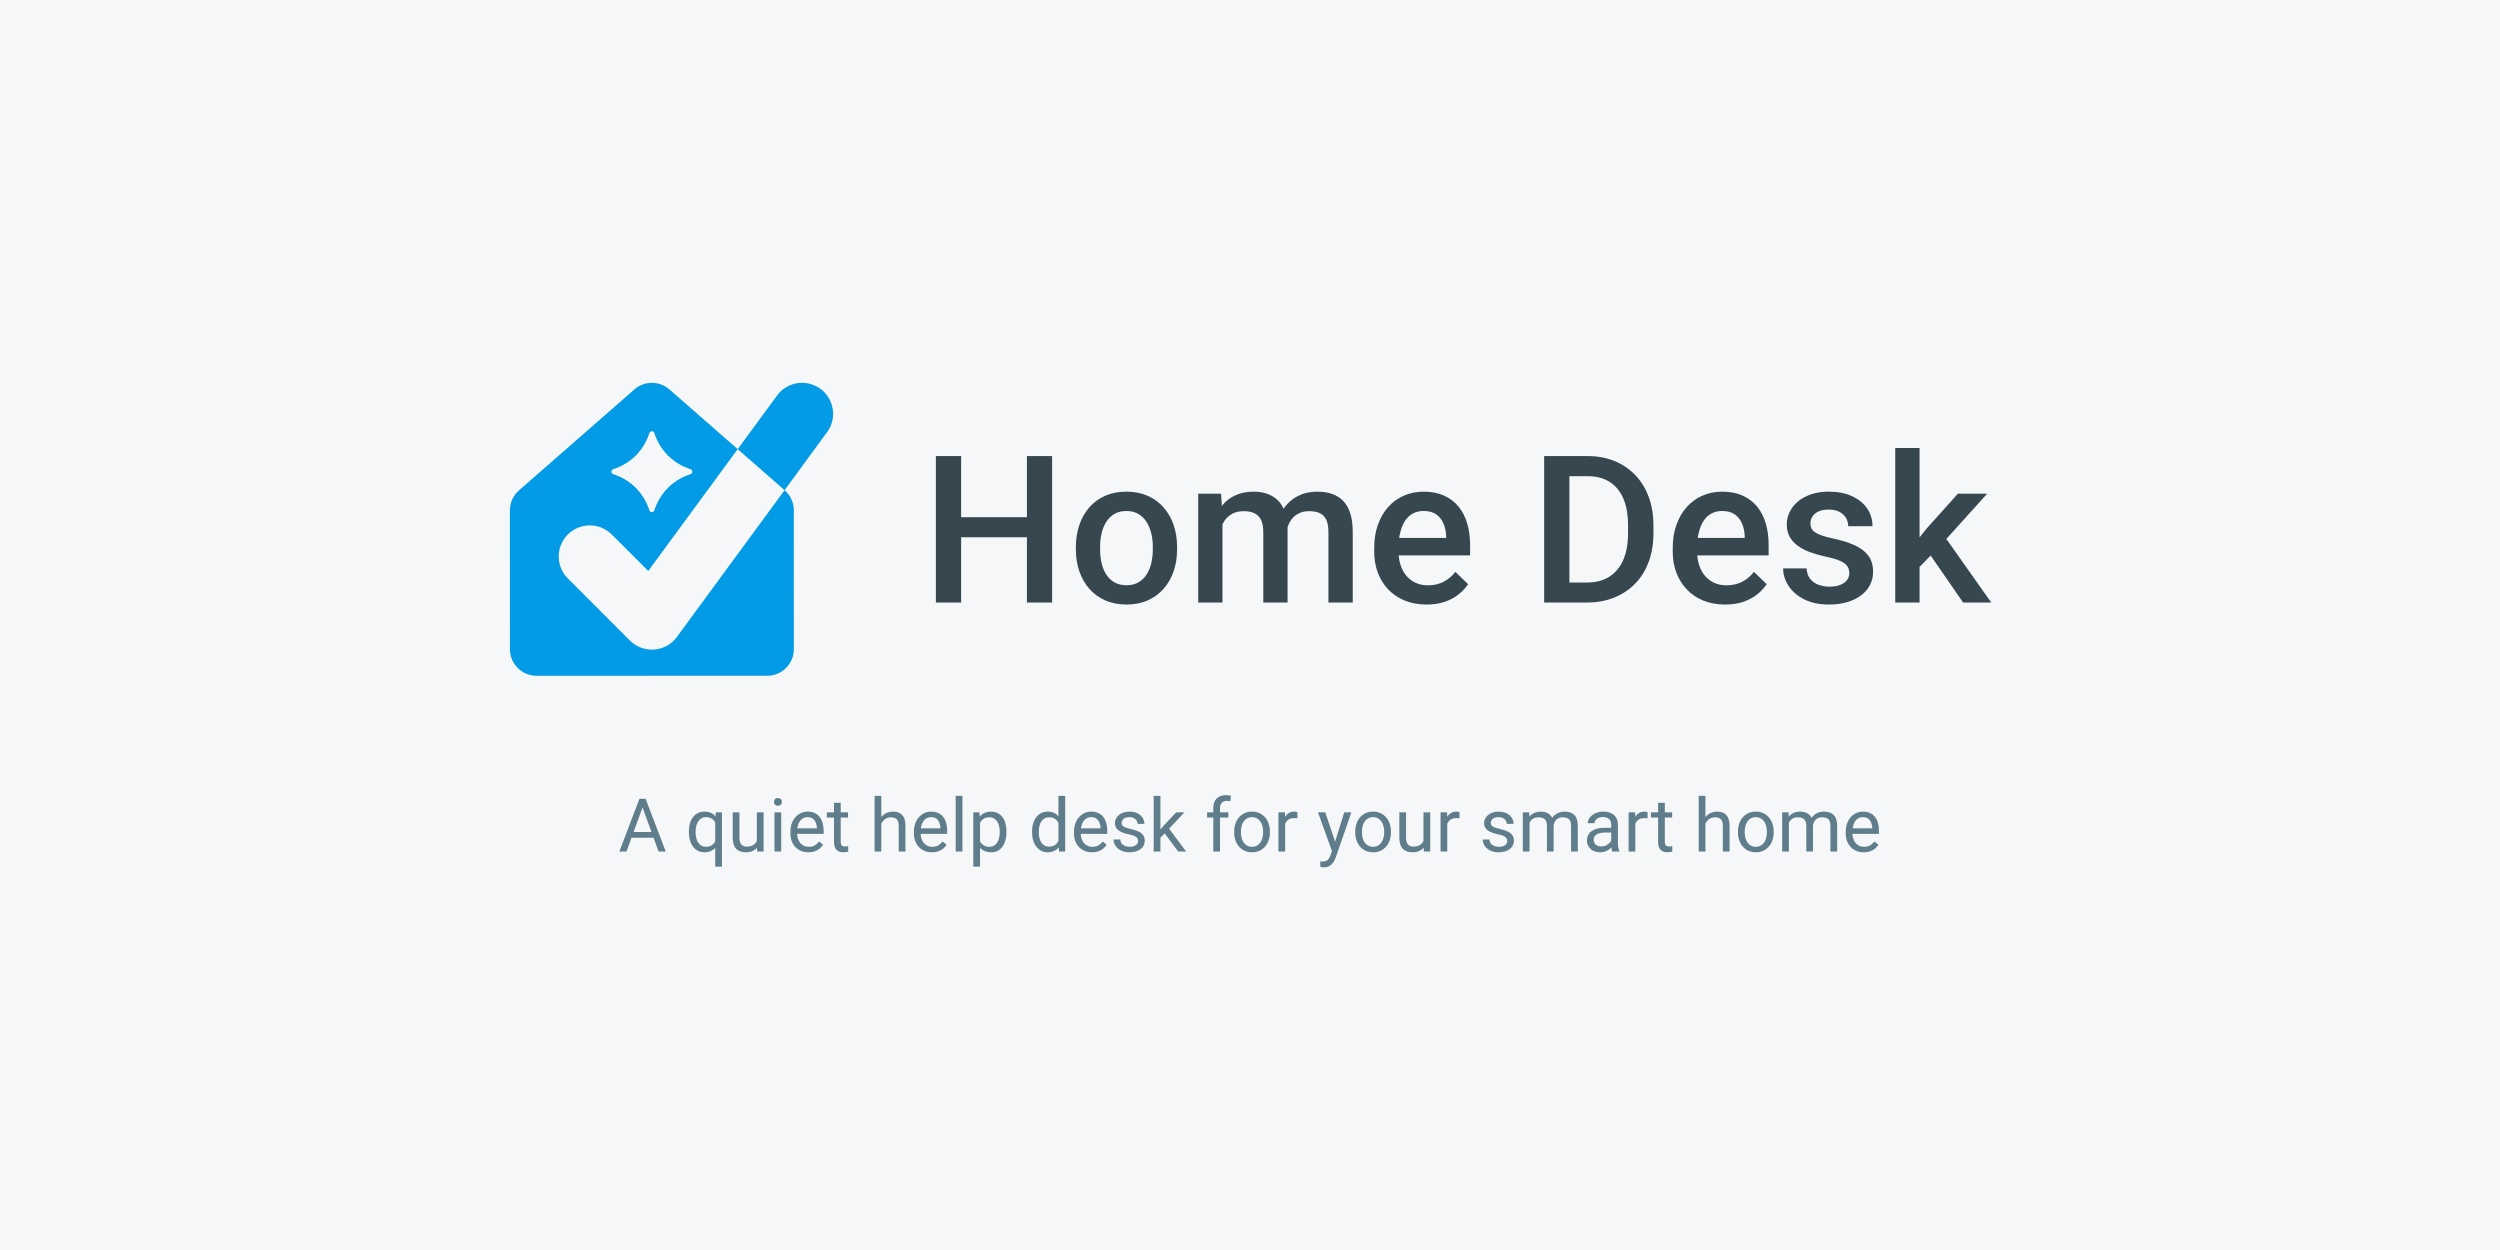
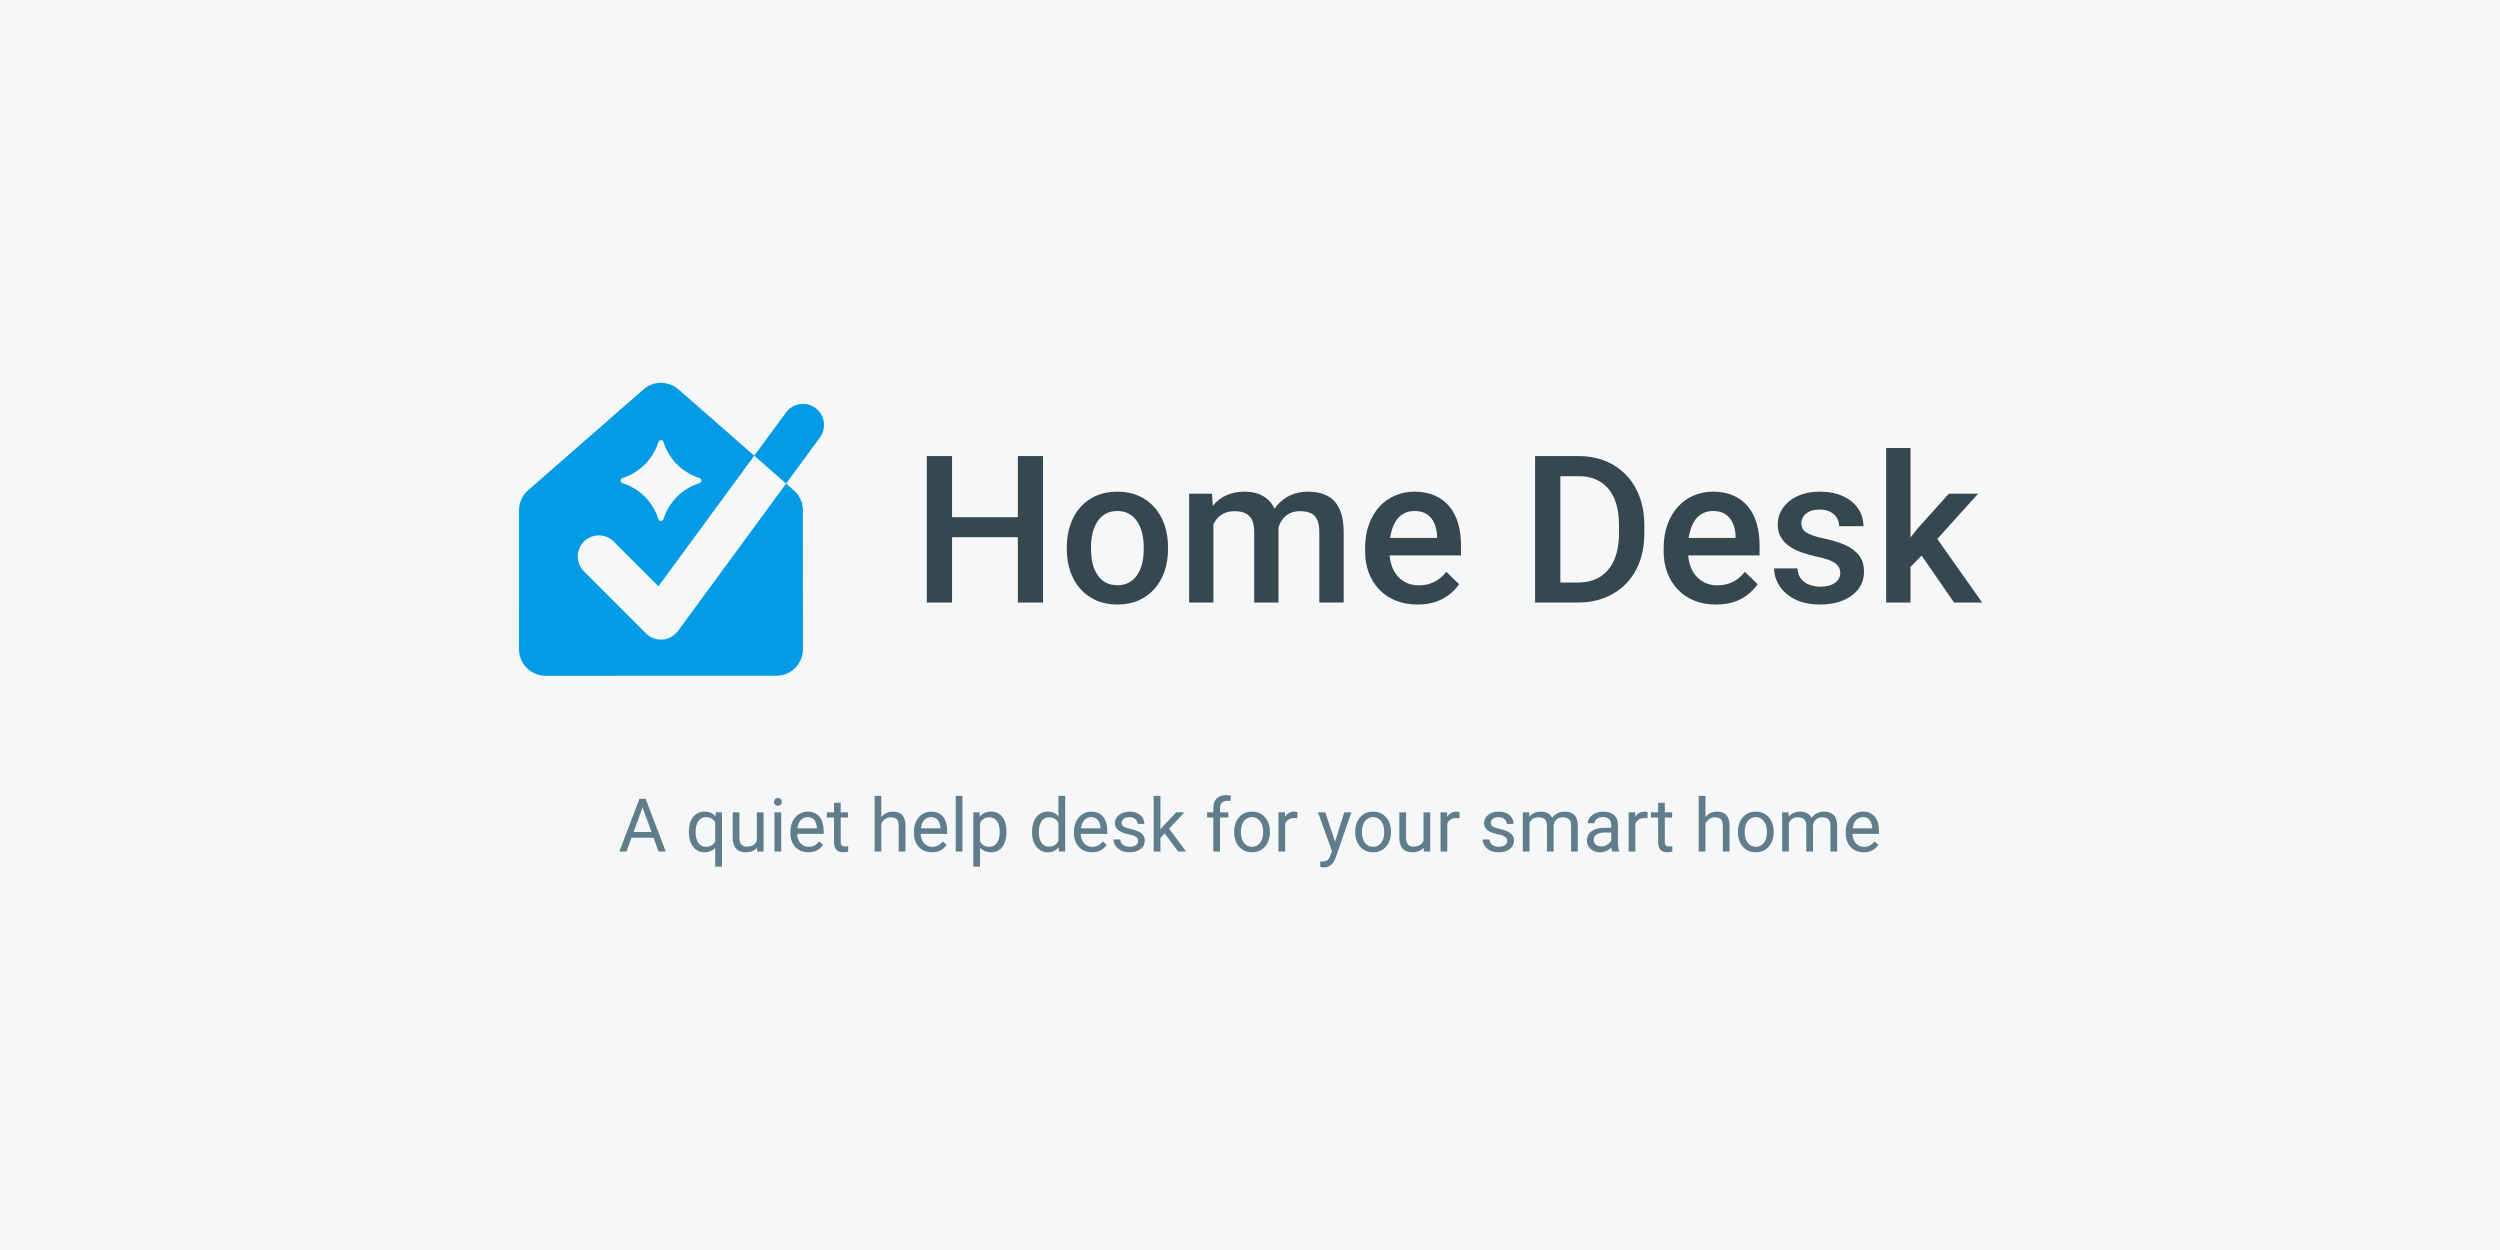
<svg xmlns="http://www.w3.org/2000/svg" viewBox="0 0 1280.00 640.00" width="1280" height="640">
  <rect width="1280" height="640" fill="#f5f7f9" />
-   <g transform="translate(261.0616,196.0) scale(2.27175)">
-     <path fill="#039be5" fill-rule="evenodd" d="M71.75 10.76 72.19 9.96 72.37 9.54 72.65 8.66 72.81 7.76 72.85 6.85 72.77 5.94 72.57 5.04 72.26 4.18 72.06 3.77 71.59 2.99 71.01 2.27 70.69 1.94 69.99 1.35 69.22 0.86 68.39 0.48 67.52 0.20 66.61 0.04 65.70 0 65.24 0.02 64.34 0.16 63.89 0.28 63.03 0.59 62.22 1.01 61.47 1.54 61.12 1.84 60.49 2.50 51.34 14.95 61.91 24.20ZM35 0.80 34.29 0.46 33.55 0.20 32.78 0.05 32 0 31.61 0.01 30.83 0.12 30.45 0.20 29.71 0.46 29 0.80 28.35 1.24 2.05 24.24 1.49 24.79 1.24 25.09 0.81 25.75 0.62 26.09 0.32 26.82 0.12 27.58 0.01 28.36 0 28.75 0.01 60.42 0.12 61.20 0.32 61.96 0.62 62.68 1.01 63.36 1.49 63.98 2.04 64.54 2.67 65.02 3.35 65.41 4.07 65.71 4.83 65.91 5.22 65.98 6 66.03 58.39 66.02 59.17 65.91 59.93 65.71 60.65 65.41 61.33 65.02 61.96 64.54 62.51 63.98 62.99 63.36 63.38 62.68 63.68 61.96 63.80 61.58 63.95 60.81 64 60.03 63.99 28.36 63.88 27.58 63.80 27.20 63.68 26.82 63.38 26.09 63.19 25.75 62.76 25.09 62.24 24.50 61.91 24.20 37.64 57.27 37.36 57.63 37.05 57.98 36.71 58.30 36.36 58.60 35.99 58.88 35.60 59.13 35.19 59.36 34.77 59.56 34.34 59.72 33.90 59.87 33.45 59.98 32.99 60.06 32.53 60.11 32.07 60.13 31.61 60.12 31.14 60.08 30.69 60 30.23 59.90 29.79 59.77 29.35 59.61 28.93 59.42 28.52 59.20 28.13 58.96 27.75 58.69 27.39 58.40 27.05 58.08 13.05 44.08 12.45 43.39 12.18 43.02 11.72 42.22 11.37 41.38 11.24 40.94 11.06 40.04 11 39.13 11.06 38.21 11.24 37.32 11.53 36.45 11.94 35.63 12.45 34.87 13.05 34.18 13.74 33.57 14.50 33.07 15.32 32.66 16.19 32.37 17.09 32.19 18 32.13 18.91 32.19 19.37 32.26 20.25 32.50 20.68 32.66 21.50 33.07 22.26 33.57 22.95 34.18 31.18 42.41 51.34 14.95 35.95 1.49 35.33 1.01ZM23.95 19.24 24.70 18.92 25.45 18.56 26.23 18.10 26.98 17.59 27.68 17.03 28.38 16.39 29 15.71 29.58 14.99 30.09 14.24 30.52 13.50 30.90 12.73 31.21 11.98 31.43 11.32 31.50 11.18 31.61 11.07 31.74 10.98 31.88 10.93 32.04 10.92 32.19 10.95 32.33 11.02 32.42 11.09 32.52 11.22 32.79 11.98 33.10 12.73 33.48 13.50 33.93 14.26 34.44 15.01 35 15.71 35.62 16.39 36.32 17.03 37.04 17.60 37.79 18.11 38.53 18.55 39.30 18.92 40.05 19.24 40.70 19.46 40.84 19.53 40.96 19.63 41.05 19.76 41.10 19.91 41.11 20.07 41.08 20.22 41.03 20.33 40.93 20.45 40.81 20.55 40.05 20.82 39.30 21.13 38.53 21.51 37.77 21.95 37.02 22.47 36.32 23.02 35.64 23.65 35 24.35 34.42 25.07 33.91 25.82 33.48 26.56 33.10 27.33 32.79 28.08 32.57 28.73 32.50 28.87 32.39 28.99 32.26 29.08 32.12 29.13 31.96 29.14 31.81 29.11 31.70 29.06 31.58 28.96 31.48 28.84 31.21 28.08 30.90 27.33 30.52 26.56 30.07 25.80 29.56 25.05 29 24.35 28.36 23.65 27.68 23.02 26.96 22.45 26.21 21.94 25.47 21.51 24.70 21.13 23.95 20.82 23.26 20.58 23.12 20.50 23.01 20.39 22.92 20.22 22.89 20.03 22.92 19.84 23.01 19.66 23.12 19.55 23.22 19.49Z" />
-     <path fill="#37474f" d="M101.7 16.51V30.29H116.53V16.51H122.2V49.52H116.53V34.81H101.7V49.52H96.01V16.51ZM127.56 37.53V37Q127.56 34.35 128.33 32.07Q129.1 29.79 130.56 28.11Q132.02 26.42 134.14 25.47Q136.26 24.53 138.94 24.53Q141.64 24.53 143.76 25.47Q145.88 26.42 147.35 28.11Q148.83 29.79 149.6 32.07Q150.37 34.35 150.37 37V37.53Q150.37 40.18 149.6 42.45Q148.83 44.71 147.35 46.4Q145.88 48.09 143.77 49.03Q141.66 49.97 138.99 49.97Q136.29 49.97 134.17 49.03Q132.05 48.09 130.57 46.4Q129.1 44.71 128.33 42.45Q127.56 40.18 127.56 37.53ZM133.02 37V37.53Q133.02 39.18 133.36 40.66Q133.7 42.13 134.43 43.24Q135.15 44.35 136.29 44.99Q137.42 45.62 138.99 45.62Q140.5 45.62 141.63 44.99Q142.75 44.35 143.48 43.24Q144.2 42.13 144.55 40.66Q144.9 39.18 144.9 37.53V37Q144.9 35.37 144.55 33.91Q144.2 32.45 143.46 31.31Q142.73 30.18 141.6 29.53Q140.48 28.89 138.94 28.89Q137.4 28.89 136.28 29.53Q135.15 30.18 134.43 31.31Q133.7 32.45 133.36 33.91Q133.02 35.37 133.02 37ZM160.6 31.88V49.52H155.13V24.99H160.28L160.46 27.73Q161.64 26.23 163.41 25.4Q165.22 24.53 167.63 24.53Q169.31 24.53 170.7 25.02Q172.09 25.51 173.14 26.55Q173.89 27.3 174.36 28.37Q174.59 28.07 174.84 27.75Q176.04 26.26 177.83 25.4Q179.62 24.53 181.94 24.53Q183.82 24.53 185.3 25.04Q186.79 25.55 187.83 26.64Q188.87 27.73 189.42 29.47Q189.96 31.2 189.96 33.65V49.52H184.48V33.63Q184.48 31.77 183.94 30.75Q183.41 29.73 182.43 29.33Q181.46 28.93 180.1 28.93Q178.83 28.93 177.87 29.4Q176.9 29.86 176.24 30.68Q175.59 31.52 175.27 32.58Q175.27 32.88 175.27 33.17V49.52H169.8V33.65Q169.8 31.86 169.27 30.84Q168.74 29.82 167.75 29.37Q166.77 28.93 165.41 28.93Q163.86 28.93 162.79 29.52Q161.71 30.11 161.03 31.13Q160.8 31.49 160.6 31.88ZM206.59 49.97Q203.87 49.97 201.68 49.08Q199.49 48.18 197.96 46.57Q196.43 44.96 195.61 42.79Q194.8 40.61 194.8 38.09V37.19Q194.8 34.31 195.64 31.97Q196.47 29.64 197.97 27.97Q199.47 26.3 201.51 25.42Q203.55 24.53 205.93 24.53Q208.56 24.53 210.53 25.42Q212.51 26.3 213.81 27.9Q215.11 29.5 215.76 31.7Q216.41 33.9 216.41 36.55V38.89H200.31Q200.4 40.04 200.74 41.06Q201.17 42.45 202.03 43.47Q202.89 44.49 204.12 45.07Q205.34 45.64 206.9 45.64Q208.88 45.64 210.42 44.85Q211.96 44.06 213.09 42.61L215.97 45.39Q215.18 46.55 213.91 47.61Q212.64 48.66 210.82 49.32Q208.99 49.97 206.59 49.97ZM200.42 34.96H211.01V34.53Q210.96 33.06 210.43 31.77Q209.9 30.47 208.81 29.68Q207.72 28.89 205.91 28.89Q204.55 28.89 203.49 29.47Q202.44 30.04 201.73 31.13Q201.03 32.22 200.67 33.74Q200.51 34.33 200.42 34.96ZM242.69 49.52H233.1V16.51H242.9Q246.19 16.51 248.91 17.61Q251.63 18.71 253.61 20.77Q255.6 22.83 256.66 25.71Q257.73 28.59 257.73 32.15V33.9Q257.73 37.46 256.66 40.34Q255.6 43.22 253.6 45.27Q251.6 47.32 248.85 48.42Q246.09 49.52 242.69 49.52ZM238.79 45.01H242.69Q245.75 45.01 247.83 43.67Q249.9 42.33 250.96 39.84Q252.01 37.35 252.01 33.9V32.11Q252.01 29.43 251.41 27.37Q250.81 25.3 249.64 23.9Q248.48 22.49 246.79 21.77Q245.1 21.04 242.9 21.04H238.79ZM273.88 49.97Q271.15 49.97 268.97 49.08Q266.78 48.18 265.25 46.57Q263.72 44.96 262.9 42.79Q262.08 40.61 262.08 38.09V37.19Q262.08 34.31 262.92 31.97Q263.76 29.64 265.26 27.97Q266.76 26.3 268.8 25.42Q270.84 24.53 273.22 24.53Q275.85 24.53 277.82 25.42Q279.79 26.3 281.1 27.9Q282.4 29.5 283.05 31.7Q283.69 33.9 283.69 36.55V38.89H267.59Q267.69 40.04 268.03 41.06Q268.46 42.45 269.32 43.47Q270.18 44.49 271.4 45.07Q272.63 45.64 274.19 45.64Q276.17 45.64 277.71 44.85Q279.25 44.06 280.38 42.61L283.26 45.39Q282.47 46.55 281.2 47.61Q279.93 48.66 278.1 49.32Q276.28 49.97 273.88 49.97ZM267.71 34.96H278.3V34.53Q278.25 33.06 277.72 31.77Q277.19 30.47 276.1 29.68Q275.01 28.89 273.2 28.89Q271.83 28.89 270.78 29.47Q269.73 30.04 269.02 31.13Q268.32 32.22 267.96 33.74Q267.8 34.33 267.71 34.96ZM301.88 42.88Q301.88 42.06 301.47 41.39Q301.07 40.72 299.92 40.18Q298.78 39.64 296.55 39.18Q294.6 38.75 292.98 38.15Q291.36 37.55 290.21 36.69Q289.05 35.83 288.41 34.65Q287.78 33.47 287.78 31.93Q287.78 30.43 288.44 29.09Q289.09 27.75 290.32 26.73Q291.54 25.71 293.3 25.12Q295.06 24.53 297.23 24.53Q300.32 24.53 302.53 25.57Q304.74 26.6 305.92 28.35Q307.1 30.11 307.1 32.31H301.63Q301.63 31.34 301.15 30.49Q300.66 29.64 299.68 29.1Q298.71 28.57 297.23 28.57Q295.83 28.57 294.91 29.01Q293.99 29.45 293.55 30.16Q293.11 30.86 293.11 31.7Q293.11 32.31 293.35 32.8Q293.58 33.29 294.15 33.68Q294.72 34.08 295.7 34.42Q296.69 34.76 298.19 35.08Q301 35.67 303.03 36.59Q305.06 37.5 306.15 38.94Q307.23 40.38 307.23 42.58Q307.23 44.22 306.54 45.56Q305.85 46.91 304.54 47.9Q303.22 48.89 301.4 49.43Q299.57 49.97 297.3 49.97Q293.97 49.97 291.66 48.78Q289.34 47.59 288.15 45.72Q286.96 43.85 286.96 41.83H292.25Q292.34 43.35 293.1 44.25Q293.86 45.15 295 45.54Q296.15 45.94 297.37 45.94Q298.84 45.94 299.84 45.54Q300.84 45.15 301.36 44.45Q301.88 43.76 301.88 42.88ZM317.71 14.69V34.83L319.41 32.72L326.35 24.99H332.95L323.75 35.19L333.86 49.52H327.53L320.21 38.93L317.71 41.49V49.52H312.23V14.69Z" />
+   <g transform="translate(265.7056,196.0) scale(2.271784)">
+     <path fill="#039be5" fill-rule="evenodd" d="M68.02 12.05 68.17 11.78 68.44 11.22 68.62 10.63 68.73 10.02 68.76 9.40 68.70 8.78 68.65 8.47 68.47 7.87 68.22 7.31 67.90 6.77 67.72 6.53 67.30 6.07 66.82 5.67 66.56 5.49 66.02 5.19 65.44 4.97 64.84 4.82 64.53 4.78 63.91 4.75 63.29 4.80 62.68 4.94 62.10 5.15 61.55 5.44 61.04 5.79 60.58 6.21 60.37 6.44 53.03 16.43 60.21 22.71ZM35 0.80 34.29 0.46 33.55 0.20 32.78 0.05 32 0 31.61 0.01 30.83 0.11 30.45 0.20 29.71 0.46 29 0.80 28.35 1.24 2.05 24.23 1.49 24.79 1.24 25.09 0.81 25.75 0.62 26.09 0.32 26.82 0.12 27.58 0.01 28.36 0 28.75 0.01 60.42 0.12 61.20 0.32 61.96 0.62 62.68 1.01 63.36 1.49 63.98 2.04 64.54 2.67 65.02 3.35 65.41 4.07 65.71 4.45 65.82 5.22 65.98 6 66.03 58.39 66.01 59.17 65.91 59.93 65.71 60.65 65.41 61.33 65.02 61.96 64.54 62.51 63.98 62.99 63.36 63.38 62.68 63.68 61.96 63.80 61.58 63.95 60.81 64 60.03 63.99 28.36 63.88 27.58 63.68 26.82 63.38 26.09 62.99 25.41 62.51 24.79 62.24 24.50 60.21 22.71 35.83 55.94 35.42 56.42 34.96 56.84 34.44 57.20 33.88 57.49 33.29 57.70 32.67 57.83 32.05 57.88 31.42 57.84 30.80 57.72 30.20 57.52 29.64 57.25 29.11 56.90 28.64 56.49 14.64 42.49 14.43 42.26 14.05 41.77 13.74 41.23 13.50 40.65 13.34 40.05 13.29 39.75 13.25 39.13 13.29 38.51 13.41 37.90 13.61 37.31 13.89 36.75 14.23 36.24 14.43 36 14.64 35.77 15.11 35.36 15.62 35.01 16.18 34.74 16.77 34.54 17.38 34.42 18 34.38 18.62 34.42 19.23 34.54 19.82 34.74 20.38 35.01 20.89 35.36 21.13 35.56 31.44 45.85 53.03 16.43 35.95 1.48 35.33 1.01ZM23.95 21.24 24.70 20.92 25.45 20.56 26.23 20.10 26.98 19.59 27.68 19.03 28.38 18.39 29 17.71 29.58 16.99 30.09 16.24 30.52 15.49 30.90 14.73 31.21 13.98 31.43 13.32 31.50 13.18 31.61 13.07 31.74 12.98 31.88 12.93 32.04 12.92 32.19 12.95 32.33 13.02 32.42 13.09 32.52 13.22 32.79 13.98 33.10 14.73 33.48 15.49 33.93 16.26 34.44 17.01 35 17.71 35.62 18.39 36.32 19.03 37.04 19.60 37.79 20.11 38.53 20.55 39.30 20.92 40.05 21.24 40.70 21.46 40.84 21.53 40.96 21.63 41.05 21.76 41.10 21.91 41.11 22.07 41.08 22.22 41.03 22.33 40.93 22.45 40.81 22.55 40.05 22.82 39.30 23.13 38.53 23.51 37.77 23.95 37.02 24.46 36.32 25.02 35.64 25.65 35 26.35 34.42 27.07 33.91 27.81 33.48 28.56 33.10 29.33 32.79 30.08 32.57 30.73 32.50 30.87 32.39 30.99 32.26 31.07 32.12 31.12 31.96 31.14 31.81 31.10 31.70 31.06 31.58 30.96 31.48 30.84 31.21 30.08 30.90 29.33 30.52 28.56 30.07 27.80 29.56 27.05 29 26.35 28.36 25.65 27.68 25.02 26.96 24.45 26.21 23.94 25.47 23.51 24.70 23.13 23.95 22.82 23.26 22.58 23.12 22.50 23.01 22.39 22.92 22.22 22.89 22.03 22.92 21.83 23.01 21.66 23.12 21.55 23.22 21.49Z" />
+     <path fill="#37474f" d="M97.61 16.51V30.29H112.44V16.51H118.11V49.52H112.44V34.8H97.61V49.52H91.92V16.51ZM123.47 37.53V37Q123.47 34.35 124.24 32.07Q125.01 29.79 126.47 28.1Q127.93 26.42 130.05 25.47Q132.17 24.53 134.85 24.53Q137.55 24.53 139.67 25.47Q141.79 26.42 143.26 28.1Q144.74 29.79 145.51 32.07Q146.28 34.35 146.28 37V37.53Q146.28 40.18 145.51 42.45Q144.74 44.71 143.26 46.4Q141.79 48.09 139.68 49.03Q137.57 49.97 134.89 49.97Q132.2 49.97 130.08 49.03Q127.96 48.09 126.48 46.4Q125.01 44.71 124.24 42.45Q123.47 40.18 123.47 37.53ZM128.93 37V37.53Q128.93 39.18 129.27 40.65Q129.61 42.13 130.34 43.24Q131.06 44.35 132.2 44.99Q133.33 45.62 134.89 45.62Q136.41 45.62 137.54 44.99Q138.66 44.35 139.38 43.24Q140.11 42.13 140.46 40.65Q140.81 39.18 140.81 37.53V37Q140.81 35.37 140.46 33.91Q140.11 32.45 139.37 31.31Q138.64 30.18 137.51 29.53Q136.39 28.89 134.85 28.89Q133.31 28.89 132.19 29.53Q131.06 30.18 130.34 31.31Q129.61 32.45 129.27 33.91Q128.93 35.37 128.93 37ZM156.51 31.88V49.52H151.04V24.99H156.19L156.37 27.73Q157.55 26.23 159.32 25.4Q161.13 24.53 163.54 24.53Q165.21 24.53 166.61 25.02Q168 25.51 169.05 26.55Q169.79 27.3 170.27 28.37Q170.5 28.07 170.75 27.75Q171.95 26.26 173.74 25.4Q175.53 24.53 177.84 24.53Q179.73 24.53 181.21 25.04Q182.7 25.55 183.74 26.64Q184.78 27.73 185.33 29.47Q185.87 31.2 185.87 33.65V49.52H180.38V33.63Q180.38 31.77 179.85 30.75Q179.32 29.73 178.34 29.33Q177.37 28.93 176.01 28.93Q174.74 28.93 173.77 29.4Q172.81 29.86 172.15 30.68Q171.5 31.52 171.18 32.58Q171.18 32.88 171.18 33.17V49.52H165.71V33.65Q165.71 31.86 165.18 30.84Q164.65 29.82 163.66 29.37Q162.68 28.93 161.31 28.93Q159.77 28.93 158.7 29.52Q157.62 30.11 156.94 31.13Q156.71 31.49 156.51 31.88ZM202.5 49.97Q199.77 49.97 197.59 49.08Q195.4 48.18 193.87 46.57Q192.34 44.96 191.52 42.79Q190.7 40.61 190.7 38.09V37.19Q190.7 34.31 191.54 31.97Q192.38 29.64 193.88 27.97Q195.38 26.3 197.42 25.42Q199.46 24.53 201.84 24.53Q204.47 24.53 206.44 25.42Q208.41 26.3 209.72 27.9Q211.02 29.5 211.67 31.7Q212.31 33.9 212.31 36.55V38.89H196.21Q196.31 40.04 196.65 41.06Q197.08 42.45 197.94 43.47Q198.8 44.49 200.02 45.07Q201.25 45.64 202.81 45.64Q204.79 45.64 206.33 44.85Q207.87 44.06 209 42.6L211.88 45.39Q211.09 46.55 209.82 47.6Q208.55 48.66 206.72 49.32Q204.9 49.97 202.5 49.97ZM196.33 34.96H206.92V34.53Q206.87 33.06 206.34 31.77Q205.81 30.47 204.72 29.68Q203.63 28.89 201.82 28.89Q200.45 28.89 199.4 29.47Q198.35 30.04 197.64 31.13Q196.94 32.22 196.58 33.74Q196.42 34.33 196.33 34.96ZM238.6 49.52H229.01V16.51H238.81Q242.09 16.51 244.81 17.61Q247.54 18.71 249.52 20.77Q251.5 22.83 252.57 25.71Q253.63 28.59 253.63 32.15V33.9Q253.63 37.46 252.57 40.34Q251.5 43.22 249.51 45.27Q247.51 47.32 244.76 48.42Q242 49.52 238.6 49.52ZM234.7 45.01H238.6Q241.66 45.01 243.74 43.67Q245.81 42.33 246.87 39.84Q247.92 37.34 247.92 33.9V32.11Q247.92 29.43 247.32 27.37Q246.72 25.3 245.55 23.9Q244.38 22.49 242.69 21.77Q241.01 21.04 238.81 21.04H234.7ZM269.78 49.97Q267.06 49.97 264.87 49.08Q262.69 48.18 261.16 46.57Q259.63 44.96 258.81 42.79Q257.99 40.61 257.99 38.09V37.19Q257.99 34.31 258.83 31.97Q259.67 29.64 261.17 27.97Q262.66 26.3 264.7 25.42Q266.74 24.53 269.13 24.53Q271.76 24.53 273.73 25.42Q275.7 26.3 277 27.9Q278.31 29.5 278.95 31.7Q279.6 33.9 279.6 36.55V38.89H263.5Q263.59 40.04 263.93 41.06Q264.36 42.45 265.23 43.47Q266.09 44.49 267.31 45.07Q268.54 45.64 270.1 45.64Q272.07 45.64 273.62 44.85Q275.16 44.06 276.29 42.6L279.17 45.39Q278.38 46.55 277.11 47.6Q275.84 48.66 274.01 49.32Q272.19 49.97 269.78 49.97ZM263.62 34.96H274.2V34.53Q274.16 33.06 273.63 31.77Q273.09 30.47 272.01 29.68Q270.92 28.89 269.1 28.89Q267.74 28.89 266.69 29.47Q265.63 30.04 264.93 31.13Q264.23 32.22 263.87 33.74Q263.71 34.33 263.62 34.96ZM297.79 42.88Q297.79 42.06 297.38 41.39Q296.97 40.72 295.83 40.18Q294.68 39.63 292.46 39.18Q290.51 38.75 288.89 38.15Q287.27 37.55 286.11 36.69Q284.96 35.83 284.32 34.65Q283.69 33.47 283.69 31.93Q283.69 30.43 284.34 29.09Q285 27.75 286.23 26.73Q287.45 25.71 289.21 25.12Q290.97 24.53 293.14 24.53Q296.23 24.53 298.44 25.57Q300.65 26.6 301.83 28.35Q303.01 30.11 303.01 32.31H297.54Q297.54 31.34 297.05 30.49Q296.57 29.64 295.59 29.1Q294.62 28.57 293.14 28.57Q291.74 28.57 290.82 29.01Q289.9 29.45 289.46 30.16Q289.02 30.86 289.02 31.7Q289.02 32.31 289.25 32.8Q289.49 33.29 290.06 33.68Q290.63 34.08 291.61 34.42Q292.6 34.76 294.09 35.08Q296.91 35.67 298.94 36.58Q300.96 37.5 302.05 38.94Q303.14 40.38 303.14 42.58Q303.14 44.21 302.45 45.56Q301.76 46.91 300.44 47.9Q299.13 48.89 297.3 49.43Q295.48 49.97 293.21 49.97Q289.88 49.97 287.56 48.78Q285.25 47.59 284.06 45.72Q282.87 43.85 282.87 41.83H288.15Q288.24 43.35 289 44.25Q289.76 45.14 290.91 45.54Q292.05 45.94 293.28 45.94Q294.75 45.94 295.75 45.54Q296.75 45.14 297.27 44.45Q297.79 43.76 297.79 42.88ZM313.62 14.69V34.83L315.32 32.72L322.26 24.99H328.86L319.65 35.19L329.77 49.52H323.44L316.12 38.93L313.62 41.49V49.52H308.13V14.69Z" />
  </g>
  <path fill="#607d8b" d="M337.2 436 334.62 428.93H323.32L320.76 436H317.11L327.4 408.98H330.54L340.88 436ZM333.57 426 328.98 413.4 324.4 426ZM366.19 443.72V434.16Q365.26 435.15 364.04 435.7Q362.57 436.37 360.66 436.37Q358.8 436.37 357.33 435.61Q355.85 434.85 354.82 433.48Q353.79 432.1 353.25 430.24Q352.7 428.37 352.7 426.18V425.79Q352.7 423.49 353.24 421.61Q353.77 419.73 354.81 418.37Q355.85 417.02 357.33 416.29Q358.8 415.55 360.7 415.55Q362.59 415.55 364.04 416.2Q365.35 416.81 366.34 417.95L366.48 415.92H369.64V443.72ZM356.15 425.79V426.18Q356.15 427.69 356.47 429.01Q356.78 430.34 357.44 431.36Q358.1 432.38 359.11 432.97Q360.12 433.55 361.51 433.55Q363.22 433.55 364.36 432.81Q365.5 432.07 366.19 430.84V421.01Q365.87 420.49 365.48 420.04Q364.8 419.28 363.82 418.83Q362.85 418.37 361.55 418.37Q360.14 418.37 359.12 418.97Q358.1 419.56 357.44 420.59Q356.78 421.62 356.47 422.96Q356.15 424.29 356.15 425.79ZM387.51 430.53V415.92H390.96V436H387.68L387.6 434.01Q386.73 435.05 385.39 435.67Q383.89 436.37 381.74 436.37Q380.27 436.37 379.06 435.94Q377.84 435.52 376.97 434.63Q376.1 433.74 375.62 432.31Q375.15 430.88 375.15 428.88V415.92H378.58V428.91Q378.58 430.27 378.89 431.15Q379.2 432.03 379.73 432.54Q380.25 433.05 380.91 433.25Q381.57 433.46 382.28 433.46Q384.47 433.46 385.75 432.6Q386.93 431.83 387.51 430.53ZM399.98 415.92V436H396.53V415.92ZM396.27 410.6Q396.27 409.76 396.78 409.19Q397.29 408.61 398.29 408.61Q399.27 408.61 399.8 409.19Q400.33 409.76 400.33 410.6Q400.33 411.4 399.8 411.96Q399.27 412.53 398.29 412.53Q397.29 412.53 396.78 411.96Q396.27 411.4 396.27 410.6ZM413.9 436.37Q411.8 436.37 410.1 435.66Q408.41 434.94 407.19 433.64Q405.97 432.34 405.32 430.56Q404.68 428.78 404.68 426.67V425.89Q404.68 423.44 405.4 421.52Q406.12 419.6 407.37 418.26Q408.61 416.93 410.19 416.24Q411.76 415.55 413.45 415.55Q415.6 415.55 417.17 416.29Q418.74 417.04 419.74 418.36Q420.74 419.69 421.23 421.48Q421.71 423.27 421.71 425.39V426.93H408.13Q408.16 428.21 408.53 429.34Q408.92 430.6 409.69 431.55Q410.46 432.49 411.57 433.03Q412.67 433.57 414.08 433.57Q415.9 433.57 417.16 432.83Q418.42 432.08 419.37 430.84L421.45 432.49Q420.8 433.48 419.8 434.37Q418.8 435.26 417.34 435.81Q415.88 436.37 413.9 436.37ZM408.24 424.12H418.28V423.87Q418.2 422.53 417.73 421.27Q417.26 420.01 416.24 419.19Q415.21 418.37 413.45 418.37Q412.28 418.37 411.3 418.86Q410.32 419.36 409.61 420.32Q408.91 421.29 408.52 422.68Q408.33 423.35 408.24 424.12ZM434.2 415.92V418.56H430.45V431.03Q430.45 432.05 430.77 432.57Q431.08 433.09 431.58 433.25Q432.08 433.42 432.66 433.42Q433.08 433.42 433.56 433.34Q434.03 433.25 434.27 433.2L434.29 436Q433.88 436.13 433.22 436.25Q432.57 436.37 431.64 436.37Q430.38 436.37 429.32 435.87Q428.26 435.37 427.64 434.19Q427.02 433.01 427.02 431.01V418.56H423.34V415.92H427.02V411.04H430.45V415.92ZM451.23 407.5V418.32Q451.25 418.3 451.27 418.28Q452.35 416.98 453.84 416.27Q455.34 415.55 457.15 415.55Q458.64 415.55 459.83 415.95Q461.01 416.35 461.86 417.22Q462.7 418.09 463.15 419.48Q463.59 420.86 463.59 422.84V436H460.14V422.81Q460.14 421.23 459.68 420.27Q459.21 419.32 458.32 418.88Q457.43 418.45 456.13 418.45Q454.85 418.45 453.8 418.99Q452.76 419.52 452.01 420.47Q451.57 421.03 451.23 421.68V436H447.8V407.5ZM477.14 436.37Q475.04 436.37 473.34 435.66Q471.65 434.94 470.43 433.64Q469.22 432.34 468.57 430.56Q467.92 428.78 467.92 426.67V425.89Q467.92 423.44 468.64 421.52Q469.36 419.6 470.61 418.26Q471.85 416.93 473.43 416.24Q475 415.55 476.69 415.55Q478.85 415.55 480.41 416.29Q481.98 417.04 482.98 418.36Q483.99 419.69 484.47 421.48Q484.95 423.27 484.95 425.39V426.93H471.37Q471.41 428.21 471.78 429.34Q472.17 430.6 472.94 431.55Q473.71 432.49 474.81 433.03Q475.91 433.57 477.32 433.57Q479.14 433.57 480.4 432.83Q481.67 432.08 482.61 430.84L484.69 432.49Q484.04 433.48 483.04 434.37Q482.04 435.26 480.58 435.81Q479.12 436.37 477.14 436.37ZM471.48 424.12H481.52V423.87Q481.44 422.53 480.97 421.27Q480.5 420.01 479.48 419.19Q478.46 418.37 476.69 418.37Q475.52 418.37 474.54 418.86Q473.56 419.36 472.85 420.32Q472.15 421.29 471.76 422.68Q471.57 423.35 471.48 424.12ZM492.76 407.5V436H489.31V407.5ZM515.31 425.79V426.18Q515.31 428.37 514.79 430.24Q514.27 432.1 513.28 433.48Q512.28 434.85 510.84 435.61Q509.39 436.37 507.52 436.37Q505.61 436.37 504.14 435.74Q502.77 435.15 501.78 434.05V443.72H498.33V415.92H501.49L501.65 418.13Q501.65 418.13 501.67 418.11Q502.67 416.87 504.12 416.21Q505.57 415.55 507.46 415.55Q509.35 415.55 510.82 416.29Q512.28 417.02 513.29 418.37Q514.29 419.73 514.8 421.61Q515.31 423.49 515.31 425.79ZM511.86 426.18V425.79Q511.86 424.29 511.54 422.97Q511.23 421.64 510.57 420.63Q509.91 419.62 508.89 419.03Q507.87 418.45 506.46 418.45Q505.16 418.45 504.2 418.89Q503.25 419.34 502.58 420.08Q502.12 420.6 501.78 421.21V430.79Q501.84 430.9 501.91 431.01Q502.58 432.16 503.69 432.85Q504.81 433.55 506.5 433.55Q507.89 433.55 508.9 432.97Q509.91 432.38 510.57 431.36Q511.23 430.34 511.54 429.01Q511.86 427.69 511.86 426.18ZM528.41 426.18V425.79Q528.41 423.49 528.98 421.61Q529.54 419.73 530.59 418.37Q531.64 417.02 533.1 416.29Q534.55 415.55 536.35 415.55Q538.25 415.55 539.68 416.2Q540.97 416.81 541.92 417.93V407.5H545.37V436H542.22L542.05 433.85Q541.07 435.05 539.66 435.7Q538.23 436.37 536.32 436.37Q534.55 436.37 533.1 435.61Q531.64 434.85 530.59 433.48Q529.54 432.1 528.98 430.24Q528.41 428.37 528.41 426.18ZM531.86 425.79V426.18Q531.86 427.69 532.17 429Q532.48 430.32 533.13 431.32Q533.77 432.33 534.78 432.89Q535.78 433.46 537.17 433.46Q538.88 433.46 539.98 432.73Q541.09 432.01 541.75 430.82Q541.85 430.67 541.92 430.51V421.32Q541.57 420.66 541.09 420.08Q540.42 419.34 539.46 418.89Q538.51 418.45 537.21 418.45Q535.8 418.45 534.79 419.03Q533.77 419.62 533.13 420.63Q532.48 421.64 532.17 422.97Q531.86 424.29 531.86 425.79ZM559.1 436.37Q557.01 436.37 555.31 435.66Q553.61 434.94 552.4 433.64Q551.18 432.34 550.53 430.56Q549.88 428.78 549.88 426.67V425.89Q549.88 423.44 550.61 421.52Q551.33 419.6 552.57 418.26Q553.82 416.93 555.39 416.24Q556.97 415.55 558.66 415.55Q560.81 415.55 562.38 416.29Q563.95 417.04 564.95 418.36Q565.95 419.69 566.43 421.48Q566.92 423.27 566.92 425.39V426.93H553.33Q553.37 428.21 553.74 429.34Q554.13 430.6 554.9 431.55Q555.67 432.49 556.78 433.03Q557.88 433.57 559.29 433.57Q561.11 433.57 562.37 432.83Q563.63 432.08 564.58 430.84L566.66 432.49Q566.01 433.48 565 434.37Q564 435.26 562.55 435.81Q561.09 436.37 559.1 436.37ZM553.44 424.12H563.48V423.87Q563.41 422.53 562.94 421.27Q562.46 420.01 561.44 419.19Q560.42 418.37 558.66 418.37Q557.49 418.37 556.51 418.86Q555.52 419.36 554.82 420.32Q554.11 421.29 553.72 422.68Q553.54 423.35 553.44 424.12ZM582.69 430.67Q582.69 429.93 582.36 429.29Q582.04 428.65 581.05 428.12Q580.05 427.59 578.07 427.21Q576.4 426.85 575.05 426.37Q573.71 425.89 572.77 425.2Q571.83 424.51 571.33 423.59Q570.83 422.66 570.83 421.42Q570.83 420.23 571.36 419.17Q571.89 418.11 572.86 417.3Q573.84 416.48 575.21 416.02Q576.58 415.55 578.27 415.55Q580.68 415.55 582.39 416.41Q584.1 417.26 585.01 418.68Q585.92 420.1 585.92 421.82H582.48Q582.48 420.99 581.99 420.2Q581.5 419.41 580.56 418.89Q579.63 418.37 578.27 418.37Q576.84 418.37 575.96 418.81Q575.08 419.25 574.68 419.91Q574.28 420.58 574.28 421.32Q574.28 421.88 574.48 422.32Q574.67 422.75 575.17 423.11Q575.67 423.48 576.58 423.79Q577.49 424.11 578.9 424.42Q581.37 424.98 582.97 425.76Q584.56 426.54 585.34 427.67Q586.12 428.8 586.12 430.42Q586.12 431.73 585.57 432.83Q585.03 433.92 584 434.71Q582.97 435.5 581.55 435.94Q580.13 436.37 578.37 436.37Q575.71 436.37 573.88 435.42Q572.04 434.48 571.09 432.98Q570.15 431.47 570.15 429.8H573.6Q573.67 431.21 574.41 432.04Q575.16 432.86 576.23 433.21Q577.31 433.55 578.37 433.55Q579.78 433.55 580.73 433.18Q581.69 432.81 582.19 432.16Q582.69 431.51 582.69 430.67ZM594.14 407.5V424.72L595.98 422.53L602.21 415.92H606.4L598.57 424.29L607.31 436H603.27L596.31 426.69L594.14 428.93V436H590.69V407.5ZM624.65 436H621.21V418.56H618.04V415.92H621.21V413.81Q621.21 411.64 622 410.14Q622.79 408.65 624.27 407.88Q625.76 407.11 627.8 407.11Q628.39 407.11 629 407.18Q629.6 407.26 630.18 407.41L629.99 410.21Q629.6 410.12 629.11 410.08Q628.62 410.04 628.13 410.04Q627.04 410.04 626.25 410.48Q625.46 410.91 625.05 411.75Q624.65 412.58 624.65 413.81V415.92H628.91V418.56H624.65ZM631.9 426.18V425.76Q631.9 423.59 632.53 421.72Q633.16 419.86 634.35 418.48Q635.54 417.09 637.23 416.32Q638.92 415.55 641.01 415.55Q643.13 415.55 644.83 416.32Q646.52 417.09 647.72 418.48Q648.92 419.86 649.55 421.72Q650.18 423.59 650.18 425.76V426.18Q650.18 428.36 649.55 430.21Q648.92 432.07 647.72 433.45Q646.52 434.83 644.84 435.6Q643.17 436.37 641.05 436.37Q638.93 436.37 637.25 435.6Q635.56 434.83 634.36 433.45Q633.16 432.07 632.53 430.21Q631.9 428.36 631.9 426.18ZM635.34 425.76V426.18Q635.34 427.69 635.69 429.01Q636.04 430.34 636.75 431.36Q637.47 432.38 638.55 432.97Q639.62 433.55 641.05 433.55Q642.46 433.55 643.53 432.97Q644.59 432.38 645.3 431.36Q646 430.34 646.37 429.01Q646.73 427.69 646.73 426.18V425.76Q646.73 424.27 646.37 422.95Q646 421.62 645.29 420.59Q644.58 419.56 643.51 418.97Q642.44 418.37 641.01 418.37Q639.6 418.37 638.54 418.97Q637.47 419.56 636.75 420.59Q636.04 421.62 635.69 422.95Q635.34 424.27 635.34 425.76ZM664.26 415.81 664.25 419Q663.82 418.91 663.44 418.88Q663.06 418.86 662.58 418.86Q661.39 418.86 660.48 419.23Q659.57 419.6 658.94 420.27Q658.34 420.9 657.99 421.73V436H654.56V415.92H657.9L657.97 418.22Q657.97 418.21 657.99 418.17Q658.75 416.94 659.93 416.25Q661.11 415.55 662.74 415.55Q663.11 415.55 663.6 415.64Q664.08 415.72 664.26 415.81ZM678.55 415.92 683.58 430.95 688.24 415.92H691.91L683.86 439.1Q683.58 439.84 683.13 440.7Q682.67 441.57 681.97 442.35Q681.26 443.12 680.27 443.62Q679.28 444.11 677.91 444.11Q677.5 444.11 676.87 444Q676.24 443.89 675.98 443.81L675.96 441.03Q676.11 441.05 676.43 441.07Q676.75 441.1 676.88 441.1Q678.05 441.1 678.87 440.8Q679.69 440.49 680.25 439.78Q680.82 439.06 681.23 437.82L681.97 435.78L674.81 415.92ZM693.88 426.18V425.76Q693.88 423.59 694.51 421.72Q695.14 419.86 696.33 418.48Q697.52 417.09 699.21 416.32Q700.9 415.55 702.99 415.55Q705.11 415.55 706.81 416.32Q708.5 417.09 709.7 418.48Q710.9 419.86 711.53 421.72Q712.16 423.59 712.16 425.76V426.18Q712.16 428.36 711.53 430.21Q710.9 432.07 709.7 433.45Q708.5 434.83 706.82 435.6Q705.15 436.37 703.03 436.37Q700.91 436.37 699.23 435.6Q697.54 434.83 696.34 433.45Q695.14 432.07 694.51 430.21Q693.88 428.36 693.88 426.18ZM697.32 425.76V426.18Q697.32 427.69 697.67 429.01Q698.02 430.34 698.73 431.36Q699.45 432.38 700.53 432.97Q701.6 433.55 703.03 433.55Q704.44 433.55 705.51 432.97Q706.57 432.38 707.28 431.36Q707.98 430.34 708.35 429.01Q708.71 427.69 708.71 426.18V425.76Q708.71 424.27 708.35 422.95Q707.98 421.62 707.27 420.59Q706.56 419.56 705.49 418.97Q704.42 418.37 702.99 418.37Q701.58 418.37 700.52 418.97Q699.45 419.56 698.73 420.59Q698.02 421.62 697.67 422.95Q697.32 424.27 697.32 425.76ZM728.82 430.53V415.92H732.27V436H728.99L728.92 434.01Q728.04 435.05 726.71 435.67Q725.2 436.37 723.05 436.37Q721.59 436.37 720.37 435.94Q719.16 435.52 718.28 434.63Q717.41 433.74 716.94 432.31Q716.47 430.88 716.47 428.88V415.92H719.9V428.91Q719.9 430.27 720.2 431.15Q720.51 432.03 721.04 432.54Q721.57 433.05 722.23 433.25Q722.89 433.46 723.59 433.46Q725.78 433.46 727.06 432.6Q728.25 431.83 728.82 430.53ZM747.27 415.81 747.25 419Q746.82 418.91 746.44 418.88Q746.06 418.86 745.58 418.86Q744.39 418.86 743.48 419.23Q742.57 419.6 741.94 420.27Q741.35 420.9 741 421.73V436H737.56V415.92H740.9L740.98 418.22Q740.98 418.21 741 418.17Q741.76 416.94 742.94 416.25Q744.11 415.55 745.75 415.55Q746.12 415.55 746.6 415.64Q747.08 415.72 747.27 415.81ZM771.71 430.67Q771.71 429.93 771.38 429.29Q771.06 428.65 770.07 428.12Q769.07 427.59 767.09 427.21Q765.42 426.85 764.07 426.37Q762.73 425.89 761.79 425.2Q760.85 424.51 760.35 423.59Q759.85 422.66 759.85 421.42Q759.85 420.23 760.38 419.17Q760.91 418.11 761.88 417.3Q762.86 416.48 764.23 416.02Q765.6 415.55 767.29 415.55Q769.7 415.55 771.41 416.41Q773.12 417.26 774.03 418.68Q774.94 420.1 774.94 421.82H771.5Q771.5 420.99 771.01 420.2Q770.52 419.41 769.58 418.89Q768.65 418.37 767.29 418.37Q765.86 418.37 764.98 418.81Q764.1 419.25 763.7 419.91Q763.3 420.58 763.3 421.32Q763.3 421.88 763.5 422.32Q763.69 422.75 764.19 423.11Q764.69 423.48 765.6 423.79Q766.51 424.11 767.92 424.42Q770.39 424.98 771.99 425.76Q773.58 426.54 774.36 427.67Q775.14 428.8 775.14 430.42Q775.14 431.73 774.59 432.83Q774.05 433.92 773.02 434.71Q771.99 435.5 770.57 435.94Q769.15 436.37 767.38 436.37Q764.73 436.37 762.89 435.42Q761.06 434.48 760.11 432.98Q759.16 431.47 759.16 429.8H762.62Q762.69 431.21 763.43 432.04Q764.17 432.86 765.25 433.21Q766.33 433.55 767.38 433.55Q768.79 433.55 769.75 433.18Q770.71 432.81 771.21 432.16Q771.71 431.51 771.71 430.67ZM783.12 421.29V436H779.67V415.92H782.94L783.03 418.11Q784.01 416.93 785.44 416.26Q786.96 415.55 788.97 415.55Q790.38 415.55 791.56 415.95Q792.75 416.35 793.62 417.2Q794.29 417.85 794.72 418.76Q794.94 418.45 795.22 418.13Q796.22 416.94 797.7 416.25Q799.19 415.55 801.1 415.55Q802.71 415.55 803.97 415.98Q805.22 416.41 806.08 417.29Q806.95 418.17 807.39 419.54Q807.84 420.92 807.84 422.81V436H804.38V422.77Q804.38 421.08 803.86 420.15Q803.33 419.21 802.37 418.83Q801.42 418.45 800.1 418.45Q798.97 418.45 798.09 418.84Q797.22 419.23 796.63 419.9Q796.03 420.58 795.74 421.45Q795.53 422.03 795.46 422.64V436H792.03V422.79Q792.03 421.21 791.5 420.27Q790.97 419.32 790 418.88Q789.04 418.45 787.74 418.45Q786.22 418.45 785.2 418.99Q784.18 419.52 783.57 420.47Q783.31 420.86 783.12 421.29ZM825.02 433.88Q824.78 434.13 824.52 434.37Q823.55 435.24 822.25 435.81Q820.94 436.37 819.3 436.37Q817.26 436.37 815.73 435.57Q814.2 434.78 813.36 433.43Q812.51 432.08 812.51 430.42Q812.51 428.8 813.14 427.57Q813.77 426.33 814.96 425.51Q816.15 424.68 817.82 424.25Q819.49 423.83 821.55 423.83H824.94V422.23Q824.94 421.04 824.47 420.16Q824 419.28 823.05 418.8Q822.11 418.32 820.71 418.32Q819.42 418.32 818.44 418.76Q817.47 419.21 816.92 419.93Q816.37 420.66 816.37 421.49H812.94Q812.94 420.41 813.5 419.36Q814.05 418.3 815.1 417.44Q816.15 416.57 817.63 416.06Q819.1 415.55 820.92 415.55Q823.11 415.55 824.79 416.29Q826.47 417.04 827.42 418.53Q828.38 420.02 828.38 422.27V431.62Q828.38 432.62 828.55 433.75Q828.73 434.89 829.08 435.7V436H825.5Q825.24 435.41 825.09 434.4Q825.06 434.14 825.02 433.88ZM824.94 426.24H822.11Q820.64 426.24 819.49 426.47Q818.34 426.7 817.56 427.17Q816.78 427.63 816.37 428.33Q815.96 429.02 815.96 429.95Q815.96 430.9 816.39 431.68Q816.82 432.46 817.68 432.91Q818.54 433.37 819.81 433.37Q821.38 433.37 822.59 432.7Q823.79 432.03 824.52 431.06Q824.78 430.71 824.94 430.36ZM843.56 415.81 843.54 419Q843.11 418.91 842.73 418.88Q842.35 418.86 841.87 418.86Q840.68 418.86 839.77 419.23Q838.86 419.6 838.23 420.27Q837.64 420.9 837.29 421.73V436H833.85V415.92H837.19L837.27 418.22Q837.27 418.21 837.29 418.17Q838.05 416.94 839.22 416.25Q840.4 415.55 842.04 415.55Q842.41 415.55 842.89 415.64Q843.37 415.72 843.56 415.81ZM856.14 415.92V418.56H852.39V431.03Q852.39 432.05 852.71 432.57Q853.02 433.09 853.52 433.25Q854.02 433.42 854.6 433.42Q855.03 433.42 855.5 433.34Q855.97 433.25 856.21 433.2L856.23 436Q855.82 436.13 855.16 436.25Q854.51 436.37 853.58 436.37Q852.32 436.37 851.26 435.87Q850.2 435.37 849.58 434.19Q848.96 433.01 848.96 431.01V418.56H845.28V415.92H848.96V411.04H852.39V415.92ZM873.18 407.5V418.32Q873.19 418.3 873.21 418.28Q874.29 416.98 875.78 416.27Q877.28 415.55 879.09 415.55Q880.58 415.55 881.77 415.95Q882.95 416.35 883.8 417.22Q884.64 418.09 885.09 419.48Q885.53 420.86 885.53 422.84V436H882.08V422.81Q882.08 421.23 881.62 420.27Q881.15 419.32 880.26 418.88Q879.37 418.45 878.07 418.45Q876.79 418.45 875.75 418.99Q874.7 419.52 873.95 420.47Q873.51 421.03 873.18 421.68V436H869.74V407.5ZM889.84 426.18V425.76Q889.84 423.59 890.47 421.72Q891.1 419.86 892.29 418.48Q893.48 417.09 895.16 416.32Q896.85 415.55 898.95 415.55Q901.07 415.55 902.76 416.32Q904.46 417.09 905.66 418.48Q906.85 419.86 907.49 421.72Q908.12 423.59 908.12 425.76V426.18Q908.12 428.36 907.49 430.21Q906.85 432.07 905.66 433.45Q904.46 434.83 902.78 435.6Q901.1 436.37 898.99 436.37Q896.87 436.37 895.18 435.6Q893.49 434.83 892.3 433.45Q891.1 432.07 890.47 430.21Q889.84 428.36 889.84 426.18ZM893.27 425.76V426.18Q893.27 427.69 893.62 429.01Q893.98 430.34 894.69 431.36Q895.41 432.38 896.48 432.97Q897.56 433.55 898.99 433.55Q900.4 433.55 901.46 432.97Q902.53 432.38 903.24 431.36Q903.94 430.34 904.3 429.01Q904.66 427.69 904.66 426.18V425.76Q904.66 424.27 904.3 422.95Q903.94 421.62 903.23 420.59Q902.51 419.56 901.45 418.97Q900.38 418.37 898.95 418.37Q897.54 418.37 896.47 418.97Q895.41 419.56 894.69 420.59Q893.98 421.62 893.62 422.95Q893.27 424.27 893.27 425.76ZM915.91 421.29V436H912.46V415.92H915.73L915.82 418.11Q916.8 416.93 918.23 416.26Q919.75 415.55 921.76 415.55Q923.17 415.55 924.35 415.95Q925.54 416.35 926.41 417.2Q927.08 417.85 927.51 418.76Q927.73 418.45 928.01 418.13Q929.01 416.94 930.49 416.25Q931.98 415.55 933.89 415.55Q935.5 415.55 936.76 415.98Q938.01 416.41 938.87 417.29Q939.73 418.17 940.18 419.54Q940.63 420.92 940.63 422.81V436H937.17V422.77Q937.17 421.08 936.65 420.15Q936.12 419.21 935.16 418.83Q934.21 418.45 932.89 418.45Q931.76 418.45 930.88 418.84Q930.01 419.23 929.42 419.9Q928.82 420.58 928.53 421.45Q928.32 422.03 928.25 422.64V436H924.82V422.79Q924.82 421.21 924.29 420.27Q923.76 419.32 922.79 418.88Q921.83 418.45 920.53 418.45Q919.01 418.45 917.99 418.99Q916.97 419.52 916.36 420.47Q916.1 420.86 915.91 421.29ZM954.23 436.37Q952.13 436.37 950.43 435.66Q948.74 434.94 947.52 433.64Q946.31 432.34 945.66 430.56Q945.01 428.78 945.01 426.67V425.89Q945.01 423.44 945.73 421.52Q946.45 419.6 947.7 418.26Q948.94 416.93 950.52 416.24Q952.09 415.55 953.78 415.55Q955.93 415.55 957.5 416.29Q959.07 417.04 960.07 418.36Q961.07 419.69 961.56 421.48Q962.04 423.27 962.04 425.39V426.93H948.46Q948.49 428.21 948.87 429.34Q949.26 430.6 950.03 431.55Q950.8 432.49 951.9 433.03Q953 433.57 954.41 433.57Q956.23 433.57 957.49 432.83Q958.76 432.08 959.7 430.84L961.78 432.49Q961.13 433.48 960.13 434.37Q959.13 435.26 957.67 435.81Q956.21 436.37 954.23 436.37ZM948.57 424.12H958.61V423.87Q958.53 422.53 958.06 421.27Q957.59 420.01 956.57 419.19Q955.55 418.37 953.78 418.37Q952.61 418.37 951.63 418.86Q950.65 419.36 949.94 420.32Q949.24 421.29 948.85 422.68Q948.66 423.35 948.57 424.12Z" />
</svg>
